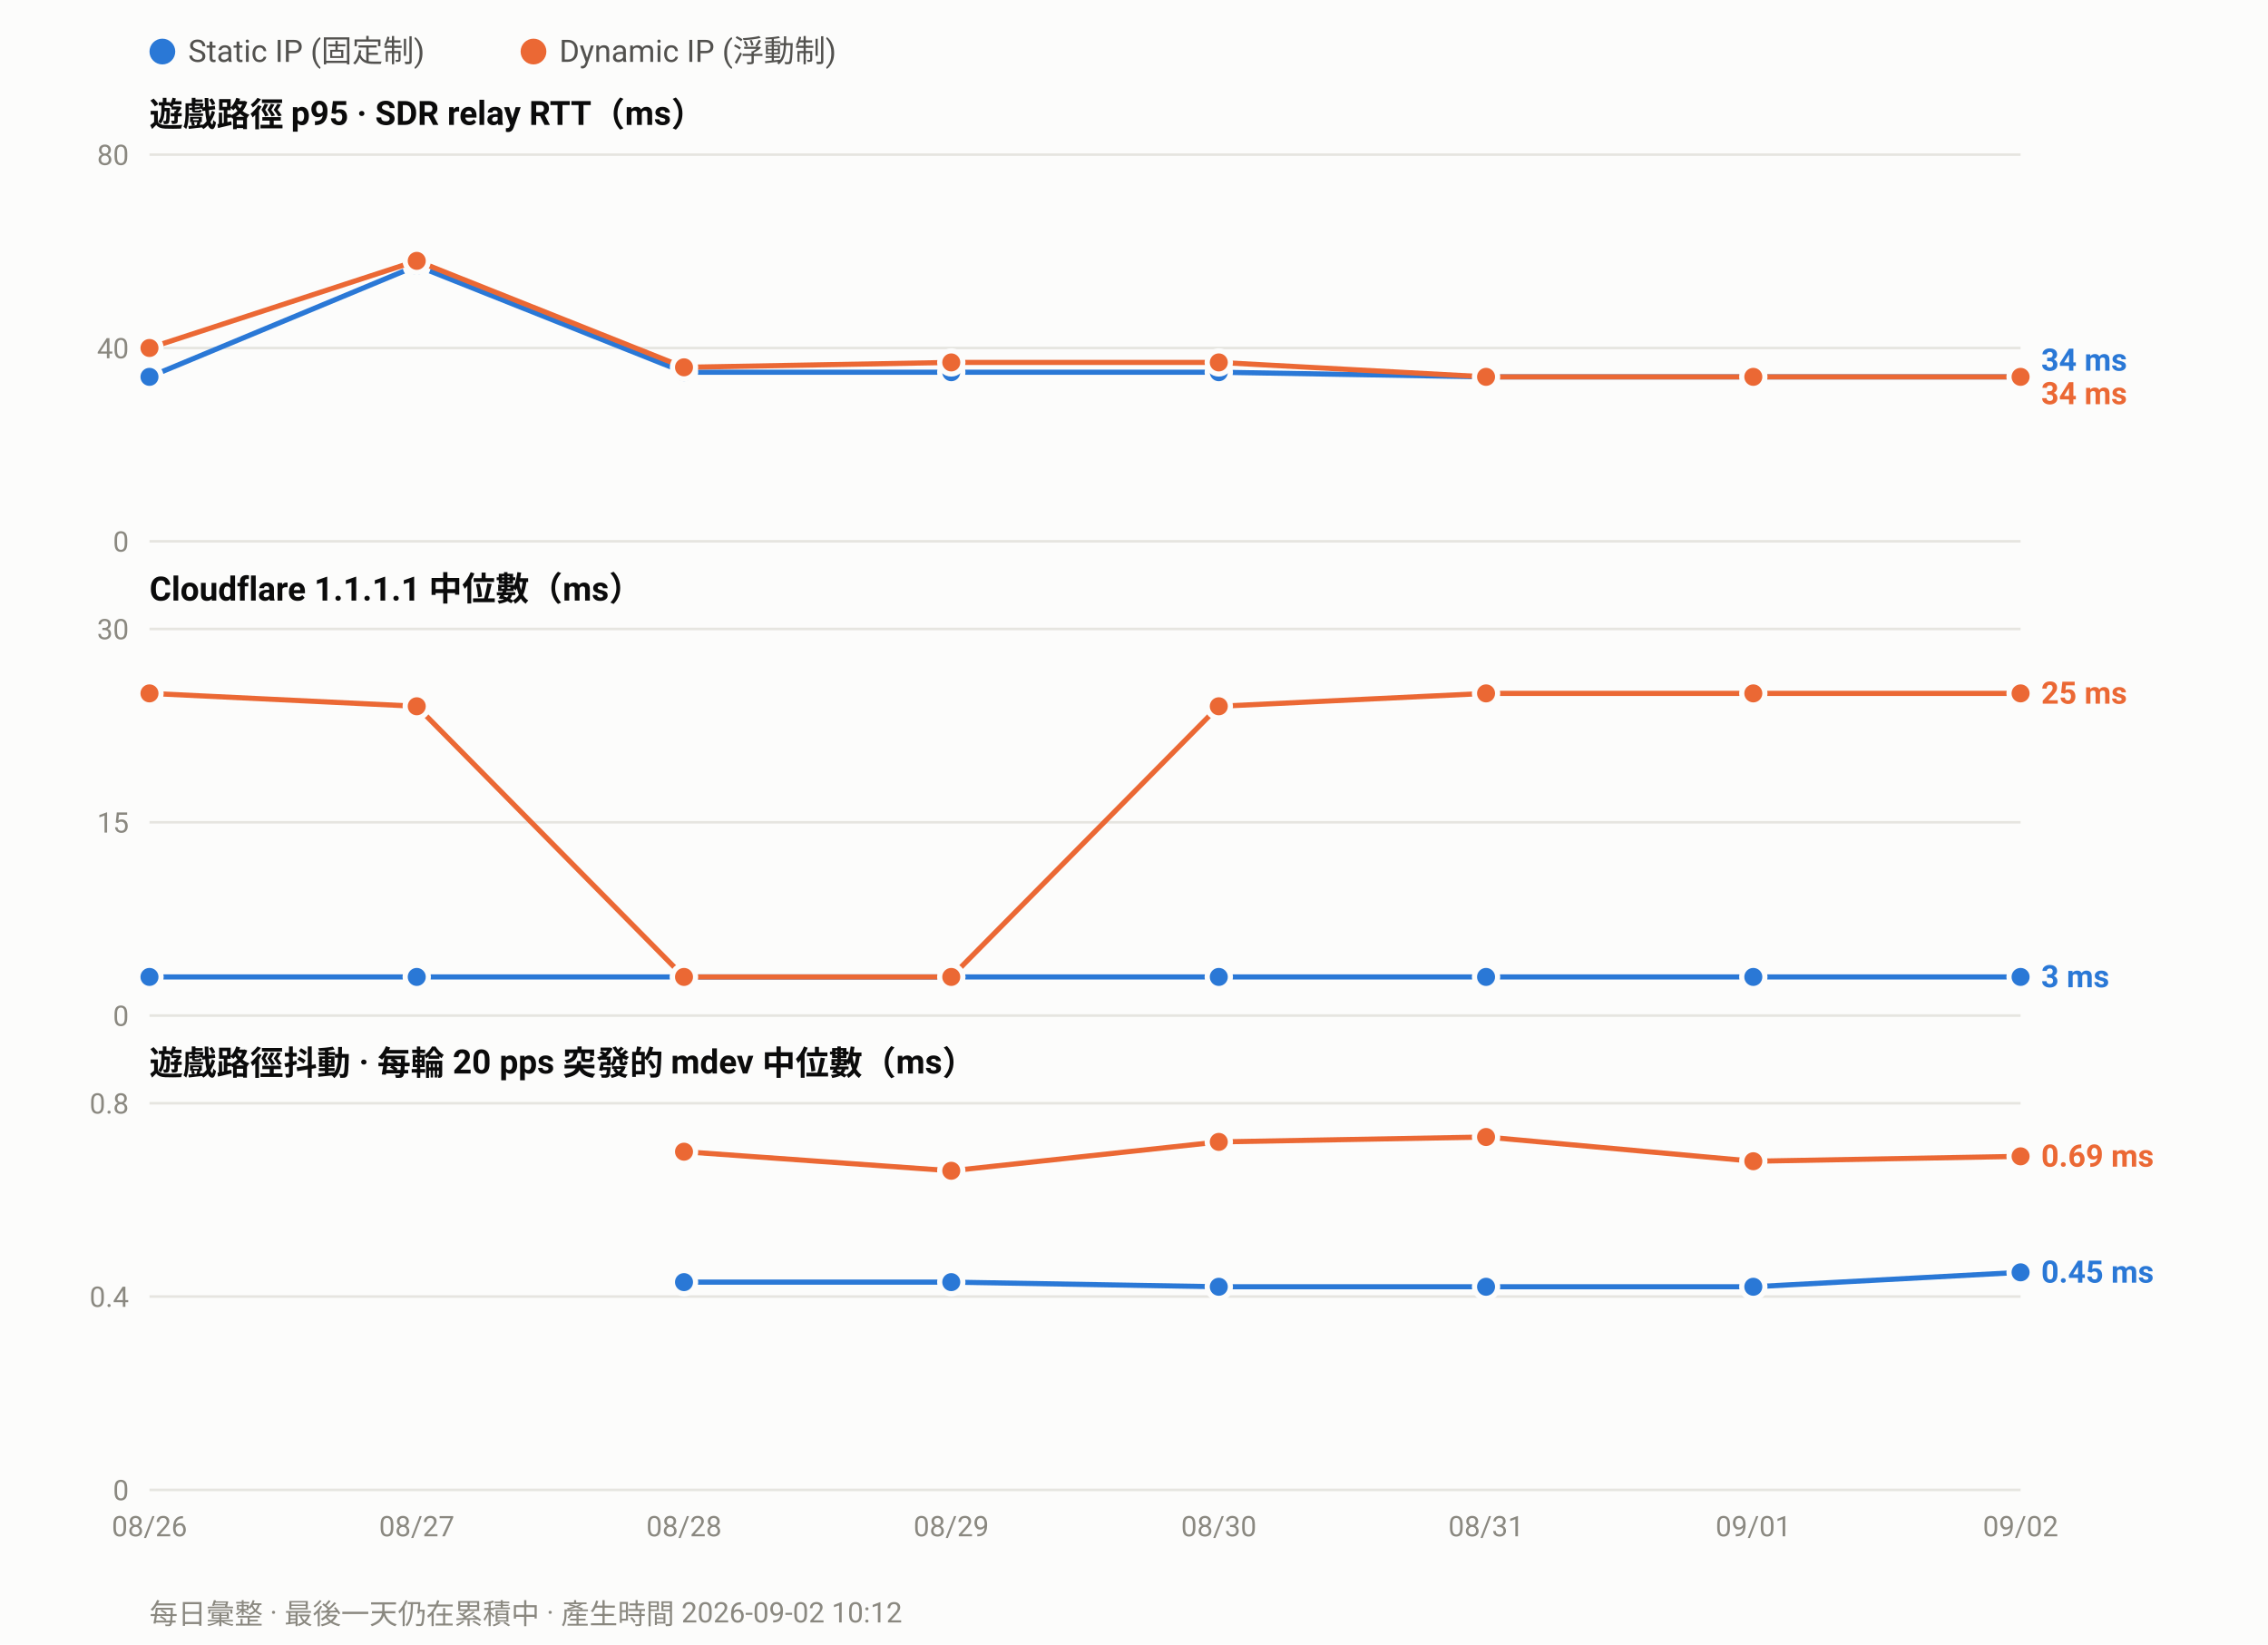
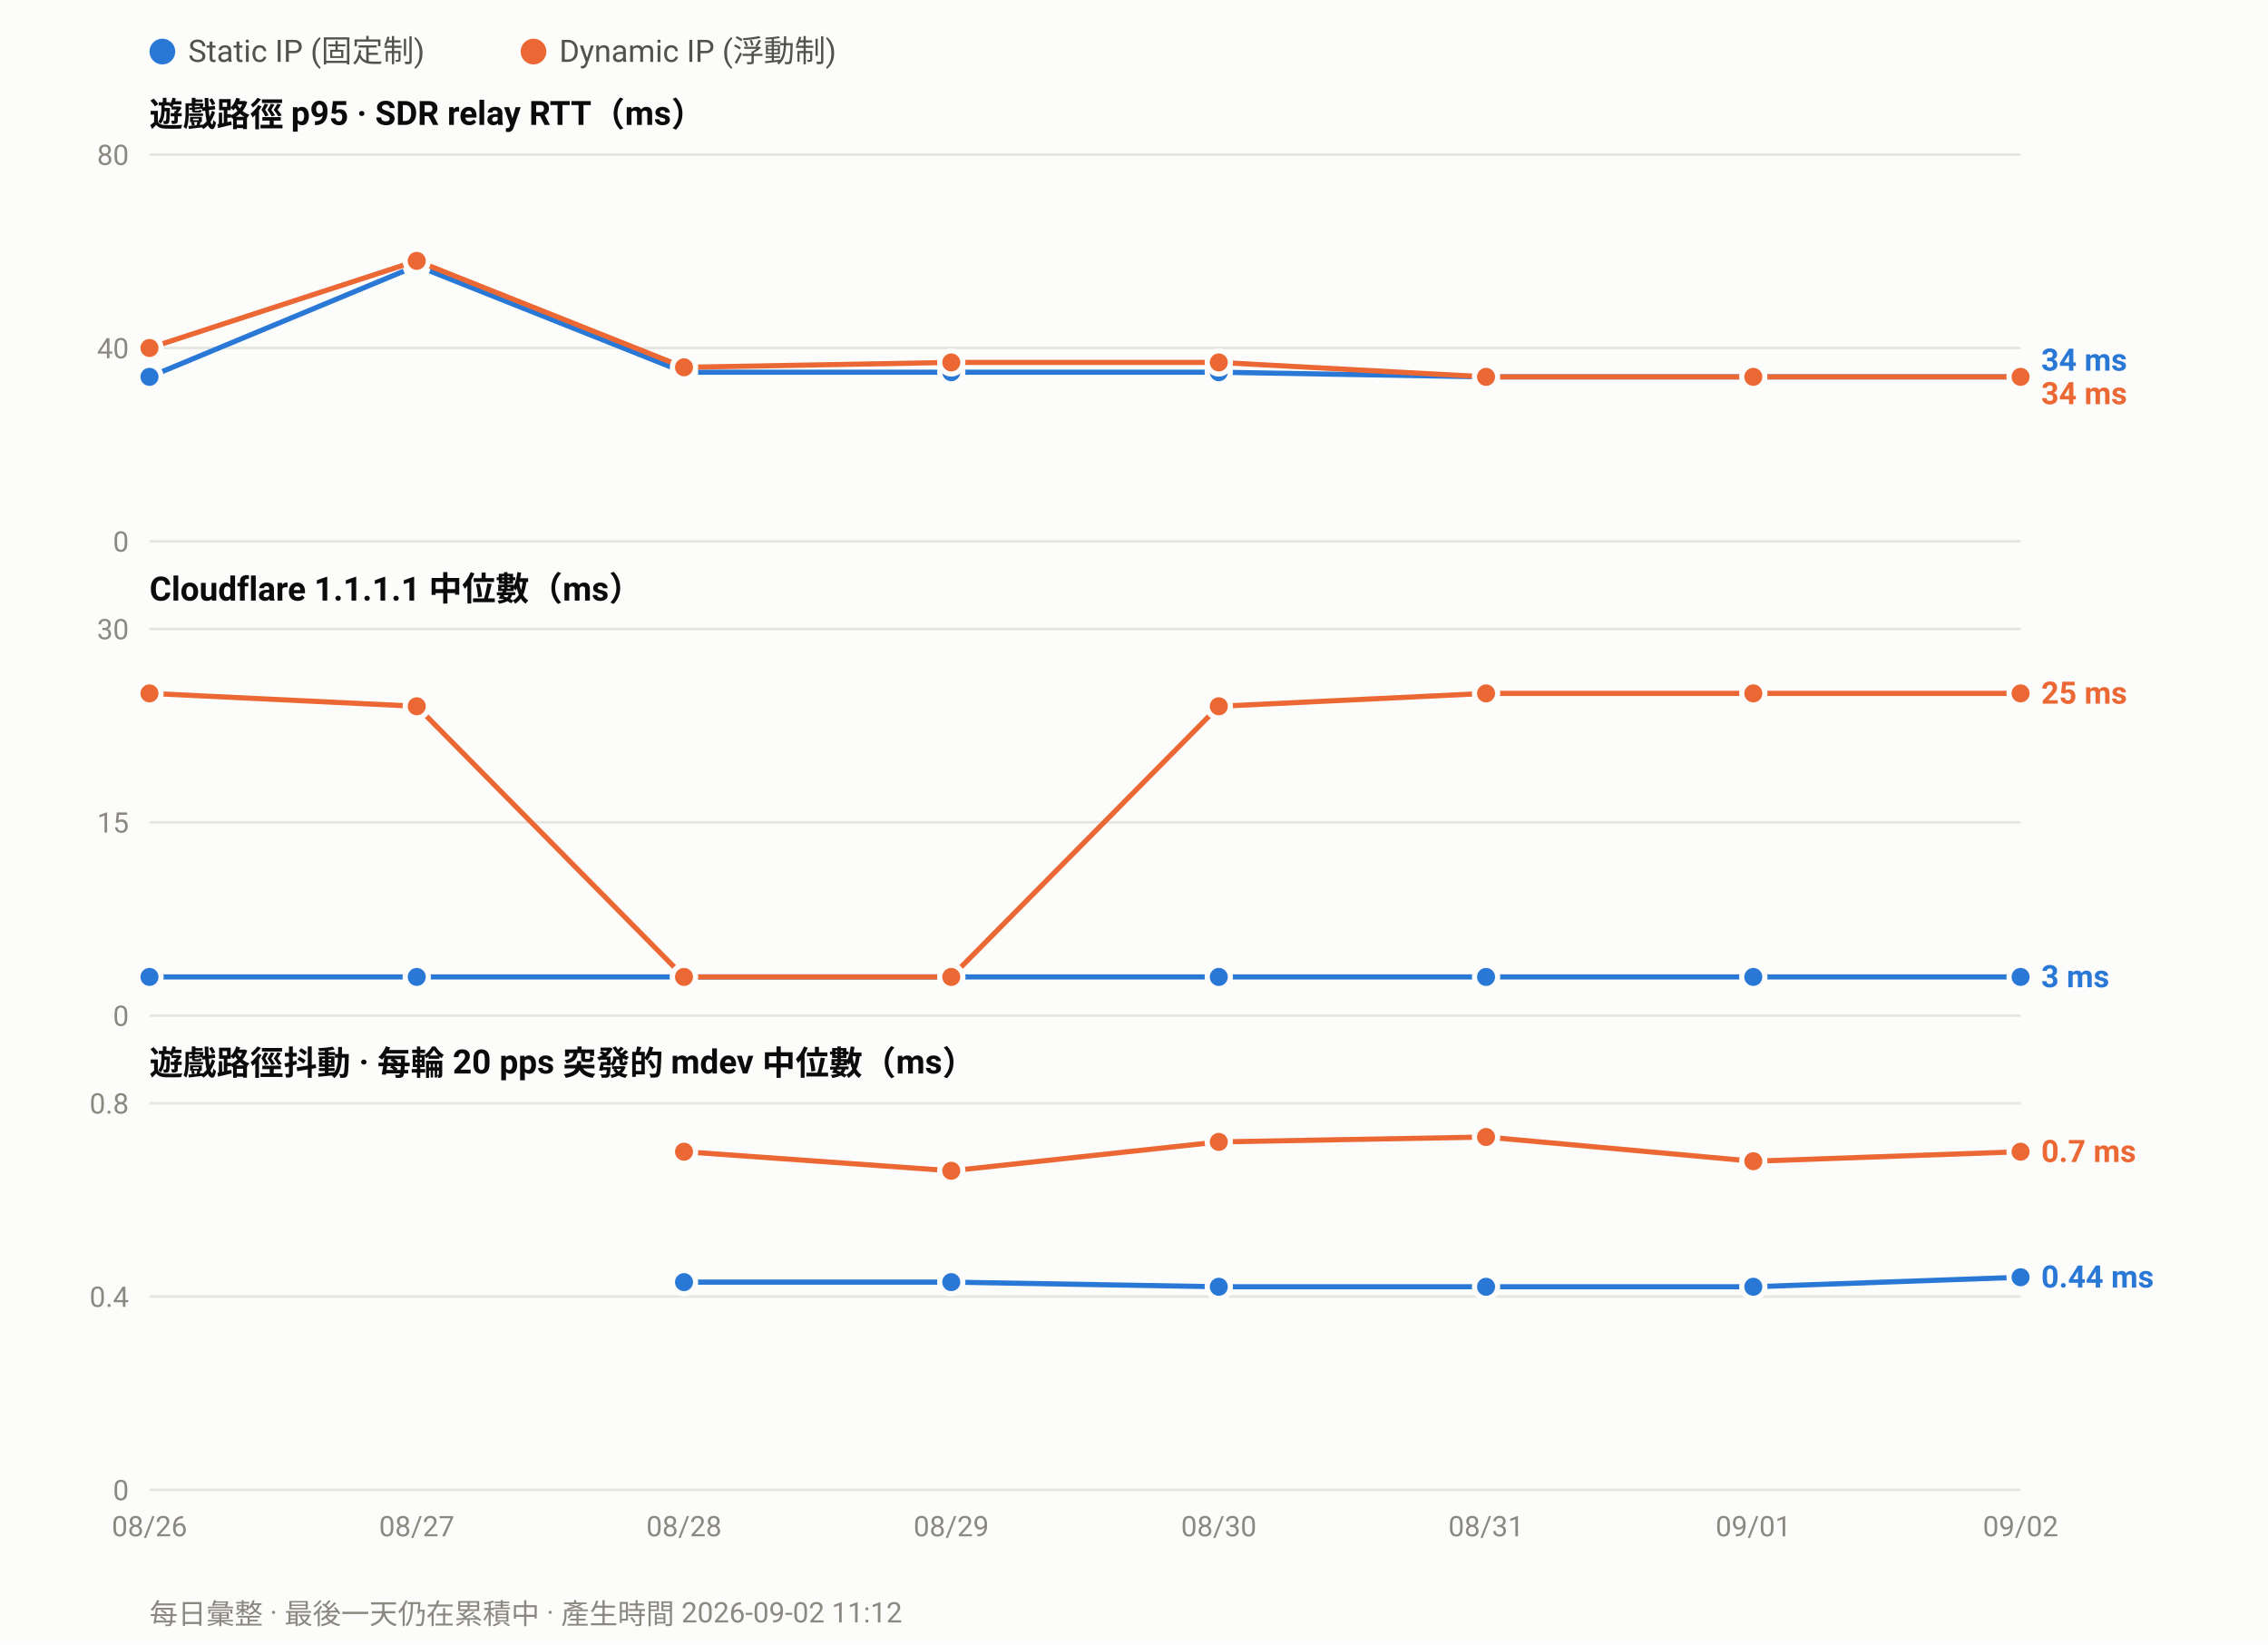
<svg xmlns="http://www.w3.org/2000/svg" width="880" height="638" viewBox="0 0 880 638" font-family="ui-sans-serif,-apple-system,Segoe UI,Roboto,Helvetica,Arial,sans-serif">
  <rect width="880" height="638" fill="#fcfcfb" />
  <circle cx="63.0" cy="20" r="5" fill="#2a78d6" />
  <text x="73.0" y="24" font-size="12" fill="#52514e">Static IP (固定制)</text>
  <circle cx="207.0" cy="20" r="5" fill="#eb6834" />
  <text x="217.0" y="24" font-size="12" fill="#52514e">Dynamic IP (浮動制)</text>
  <text x="58" y="49.0" font-size="13" font-weight="600" fill="#0b0b0b">遊戲路徑 p95 · SDR relay RTT（ms）</text>
  <line x1="58" y1="210.0" x2="784.0" y2="210.0" stroke="#e6e5e0" stroke-width="1" />
  <text x="50" y="214.0" font-size="11" text-anchor="end" fill="#8a8880">0</text>
  <line x1="58" y1="135.0" x2="784.0" y2="135.0" stroke="#e6e5e0" stroke-width="1" />
  <text x="50" y="139.0" font-size="11" text-anchor="end" fill="#8a8880">40</text>
  <line x1="58" y1="60.0" x2="784.0" y2="60.0" stroke="#e6e5e0" stroke-width="1" />
  <text x="50" y="64.0" font-size="11" text-anchor="end" fill="#8a8880">80</text>
  <polyline fill="none" stroke="#2a78d6" stroke-width="2" stroke-linejoin="round" points="58.0,146.2 161.7,103.1 265.4,144.4 369.1,144.4 472.9,144.4 576.6,146.2 680.3,146.2 784.0,146.2" />
  <circle cx="58.0" cy="146.2" r="4.5" fill="#2a78d6" stroke="#fcfcfb" stroke-width="2" />
  <circle cx="161.7" cy="103.1" r="4.5" fill="#2a78d6" stroke="#fcfcfb" stroke-width="2" />
  <circle cx="265.4" cy="144.4" r="4.5" fill="#2a78d6" stroke="#fcfcfb" stroke-width="2" />
  <circle cx="369.1" cy="144.4" r="4.5" fill="#2a78d6" stroke="#fcfcfb" stroke-width="2" />
  <circle cx="472.9" cy="144.4" r="4.5" fill="#2a78d6" stroke="#fcfcfb" stroke-width="2" />
  <circle cx="576.6" cy="146.2" r="4.5" fill="#2a78d6" stroke="#fcfcfb" stroke-width="2" />
  <circle cx="680.3" cy="146.2" r="4.5" fill="#2a78d6" stroke="#fcfcfb" stroke-width="2" />
  <circle cx="784.0" cy="146.2" r="4.5" fill="#2a78d6" stroke="#fcfcfb" stroke-width="2" />
  <polyline fill="none" stroke="#eb6834" stroke-width="2" stroke-linejoin="round" points="58.0,135.0 161.7,101.2 265.4,142.5 369.1,140.6 472.9,140.6 576.6,146.2 680.3,146.2 784.0,146.2" />
  <circle cx="58.0" cy="135.0" r="4.5" fill="#eb6834" stroke="#fcfcfb" stroke-width="2" />
  <circle cx="161.7" cy="101.2" r="4.5" fill="#eb6834" stroke="#fcfcfb" stroke-width="2" />
  <circle cx="265.4" cy="142.5" r="4.5" fill="#eb6834" stroke="#fcfcfb" stroke-width="2" />
  <circle cx="369.1" cy="140.6" r="4.5" fill="#eb6834" stroke="#fcfcfb" stroke-width="2" />
  <circle cx="472.9" cy="140.6" r="4.5" fill="#eb6834" stroke="#fcfcfb" stroke-width="2" />
  <circle cx="576.6" cy="146.2" r="4.5" fill="#eb6834" stroke="#fcfcfb" stroke-width="2" />
  <circle cx="680.3" cy="146.2" r="4.5" fill="#eb6834" stroke="#fcfcfb" stroke-width="2" />
  <circle cx="784.0" cy="146.2" r="4.5" fill="#eb6834" stroke="#fcfcfb" stroke-width="2" />
  <text x="792.0" y="143.8" font-size="12" font-weight="600" fill="#2a78d6">34 ms</text>
  <text x="792.0" y="156.8" font-size="12" font-weight="600" fill="#eb6834">34 ms</text>
  <text x="58" y="233.0" font-size="13" font-weight="600" fill="#0b0b0b">Cloudflare 1.1.1.1 中位數（ms）</text>
  <line x1="58" y1="394.0" x2="784.0" y2="394.0" stroke="#e6e5e0" stroke-width="1" />
  <text x="50" y="398.0" font-size="11" text-anchor="end" fill="#8a8880">0</text>
  <line x1="58" y1="319.0" x2="784.0" y2="319.0" stroke="#e6e5e0" stroke-width="1" />
  <text x="50" y="323.0" font-size="11" text-anchor="end" fill="#8a8880">15</text>
  <line x1="58" y1="244.0" x2="784.0" y2="244.0" stroke="#e6e5e0" stroke-width="1" />
  <text x="50" y="248.0" font-size="11" text-anchor="end" fill="#8a8880">30</text>
  <polyline fill="none" stroke="#2a78d6" stroke-width="2" stroke-linejoin="round" points="58.0,379.0 161.7,379.0 265.4,379.0 369.1,379.0 472.9,379.0 576.6,379.0 680.3,379.0 784.0,379.0" />
  <circle cx="58.0" cy="379.0" r="4.5" fill="#2a78d6" stroke="#fcfcfb" stroke-width="2" />
  <circle cx="161.7" cy="379.0" r="4.5" fill="#2a78d6" stroke="#fcfcfb" stroke-width="2" />
  <circle cx="265.4" cy="379.0" r="4.5" fill="#2a78d6" stroke="#fcfcfb" stroke-width="2" />
  <circle cx="369.1" cy="379.0" r="4.5" fill="#2a78d6" stroke="#fcfcfb" stroke-width="2" />
  <circle cx="472.9" cy="379.0" r="4.5" fill="#2a78d6" stroke="#fcfcfb" stroke-width="2" />
  <circle cx="576.6" cy="379.0" r="4.5" fill="#2a78d6" stroke="#fcfcfb" stroke-width="2" />
  <circle cx="680.3" cy="379.0" r="4.5" fill="#2a78d6" stroke="#fcfcfb" stroke-width="2" />
  <circle cx="784.0" cy="379.0" r="4.5" fill="#2a78d6" stroke="#fcfcfb" stroke-width="2" />
  <polyline fill="none" stroke="#eb6834" stroke-width="2" stroke-linejoin="round" points="58.0,269.0 161.7,274.0 265.4,379.0 369.1,379.0 472.9,274.0 576.6,269.0 680.3,269.0 784.0,269.0" />
  <circle cx="58.0" cy="269.0" r="4.5" fill="#eb6834" stroke="#fcfcfb" stroke-width="2" />
  <circle cx="161.7" cy="274.0" r="4.5" fill="#eb6834" stroke="#fcfcfb" stroke-width="2" />
  <circle cx="265.4" cy="379.0" r="4.5" fill="#eb6834" stroke="#fcfcfb" stroke-width="2" />
  <circle cx="369.1" cy="379.0" r="4.5" fill="#eb6834" stroke="#fcfcfb" stroke-width="2" />
  <circle cx="472.9" cy="274.0" r="4.5" fill="#eb6834" stroke="#fcfcfb" stroke-width="2" />
  <circle cx="576.6" cy="269.0" r="4.5" fill="#eb6834" stroke="#fcfcfb" stroke-width="2" />
  <circle cx="680.3" cy="269.0" r="4.5" fill="#eb6834" stroke="#fcfcfb" stroke-width="2" />
  <circle cx="784.0" cy="269.0" r="4.5" fill="#eb6834" stroke="#fcfcfb" stroke-width="2" />
  <text x="792.0" y="273.0" font-size="12" font-weight="600" fill="#eb6834">25 ms</text>
  <text x="792.0" y="383.0" font-size="12" font-weight="600" fill="#2a78d6">3 ms</text>
  <text x="58" y="417.0" font-size="13" font-weight="600" fill="#0b0b0b">遊戲路徑抖動 · 每輪 20 pps 突發的 mdev 中位數（ms）</text>
  <line x1="58" y1="578.0" x2="784.0" y2="578.0" stroke="#e6e5e0" stroke-width="1" />
  <text x="50" y="582.0" font-size="11" text-anchor="end" fill="#8a8880">0</text>
  <line x1="58" y1="503.0" x2="784.0" y2="503.0" stroke="#e6e5e0" stroke-width="1" />
  <text x="50" y="507.0" font-size="11" text-anchor="end" fill="#8a8880">0.4</text>
  <line x1="58" y1="428.0" x2="784.0" y2="428.0" stroke="#e6e5e0" stroke-width="1" />
  <text x="50" y="432.0" font-size="11" text-anchor="end" fill="#8a8880">0.8</text>
-   <polyline fill="none" stroke="#2a78d6" stroke-width="2" stroke-linejoin="round" points="265.4,497.4 369.1,497.4 472.9,499.2 576.6,499.2 680.3,499.2 784.0,493.6" />
+   <polyline fill="none" stroke="#2a78d6" stroke-width="2" stroke-linejoin="round" points="265.4,497.4 369.1,497.4 472.9,499.2 576.6,499.2 680.3,499.2 784.0,495.5" />
  <circle cx="265.4" cy="497.4" r="4.5" fill="#2a78d6" stroke="#fcfcfb" stroke-width="2" />
  <circle cx="369.1" cy="497.4" r="4.5" fill="#2a78d6" stroke="#fcfcfb" stroke-width="2" />
  <circle cx="472.9" cy="499.2" r="4.5" fill="#2a78d6" stroke="#fcfcfb" stroke-width="2" />
  <circle cx="576.6" cy="499.2" r="4.5" fill="#2a78d6" stroke="#fcfcfb" stroke-width="2" />
  <circle cx="680.3" cy="499.2" r="4.5" fill="#2a78d6" stroke="#fcfcfb" stroke-width="2" />
-   <circle cx="784.0" cy="493.6" r="4.5" fill="#2a78d6" stroke="#fcfcfb" stroke-width="2" />
-   <polyline fill="none" stroke="#eb6834" stroke-width="2" stroke-linejoin="round" points="265.4,446.8 369.1,454.2 472.9,443.0 576.6,441.1 680.3,450.5 784.0,448.6" />
+   <circle cx="784.0" cy="495.5" r="4.5" fill="#2a78d6" stroke="#fcfcfb" stroke-width="2" />
+   <polyline fill="none" stroke="#eb6834" stroke-width="2" stroke-linejoin="round" points="265.4,446.8 369.1,454.2 472.9,443.0 576.6,441.1 680.3,450.5 784.0,446.8" />
  <circle cx="265.4" cy="446.8" r="4.5" fill="#eb6834" stroke="#fcfcfb" stroke-width="2" />
  <circle cx="369.1" cy="454.2" r="4.5" fill="#eb6834" stroke="#fcfcfb" stroke-width="2" />
  <circle cx="472.9" cy="443.0" r="4.5" fill="#eb6834" stroke="#fcfcfb" stroke-width="2" />
  <circle cx="576.6" cy="441.1" r="4.5" fill="#eb6834" stroke="#fcfcfb" stroke-width="2" />
  <circle cx="680.3" cy="450.5" r="4.5" fill="#eb6834" stroke="#fcfcfb" stroke-width="2" />
-   <circle cx="784.0" cy="448.6" r="4.5" fill="#eb6834" stroke="#fcfcfb" stroke-width="2" />
-   <text x="792.0" y="452.6" font-size="12" font-weight="600" fill="#eb6834">0.69 ms</text>
-   <text x="792.0" y="497.6" font-size="12" font-weight="600" fill="#2a78d6">0.45 ms</text>
+   <circle cx="784.0" cy="446.8" r="4.5" fill="#eb6834" stroke="#fcfcfb" stroke-width="2" />
+   <text x="792.0" y="450.8" font-size="12" font-weight="600" fill="#eb6834">0.7 ms</text>
+   <text x="792.0" y="499.5" font-size="12" font-weight="600" fill="#2a78d6">0.44 ms</text>
  <text x="58.0" y="596.0" font-size="11" text-anchor="middle" fill="#8a8880">08/26</text>
  <text x="161.7" y="596.0" font-size="11" text-anchor="middle" fill="#8a8880">08/27</text>
  <text x="265.4" y="596.0" font-size="11" text-anchor="middle" fill="#8a8880">08/28</text>
  <text x="369.1" y="596.0" font-size="11" text-anchor="middle" fill="#8a8880">08/29</text>
  <text x="472.9" y="596.0" font-size="11" text-anchor="middle" fill="#8a8880">08/30</text>
  <text x="576.6" y="596.0" font-size="11" text-anchor="middle" fill="#8a8880">08/31</text>
  <text x="680.3" y="596.0" font-size="11" text-anchor="middle" fill="#8a8880">09/01</text>
  <text x="784.0" y="596.0" font-size="11" text-anchor="middle" fill="#8a8880">09/02</text>
-   <text x="58" y="630" font-size="11" fill="#8a8880">每日彙整 · 最後一天仍在累積中 · 產生時間 2026-09-02 10:12</text>
+   <text x="58" y="630" font-size="11" fill="#8a8880">每日彙整 · 最後一天仍在累積中 · 產生時間 2026-09-02 11:12</text>
</svg>
